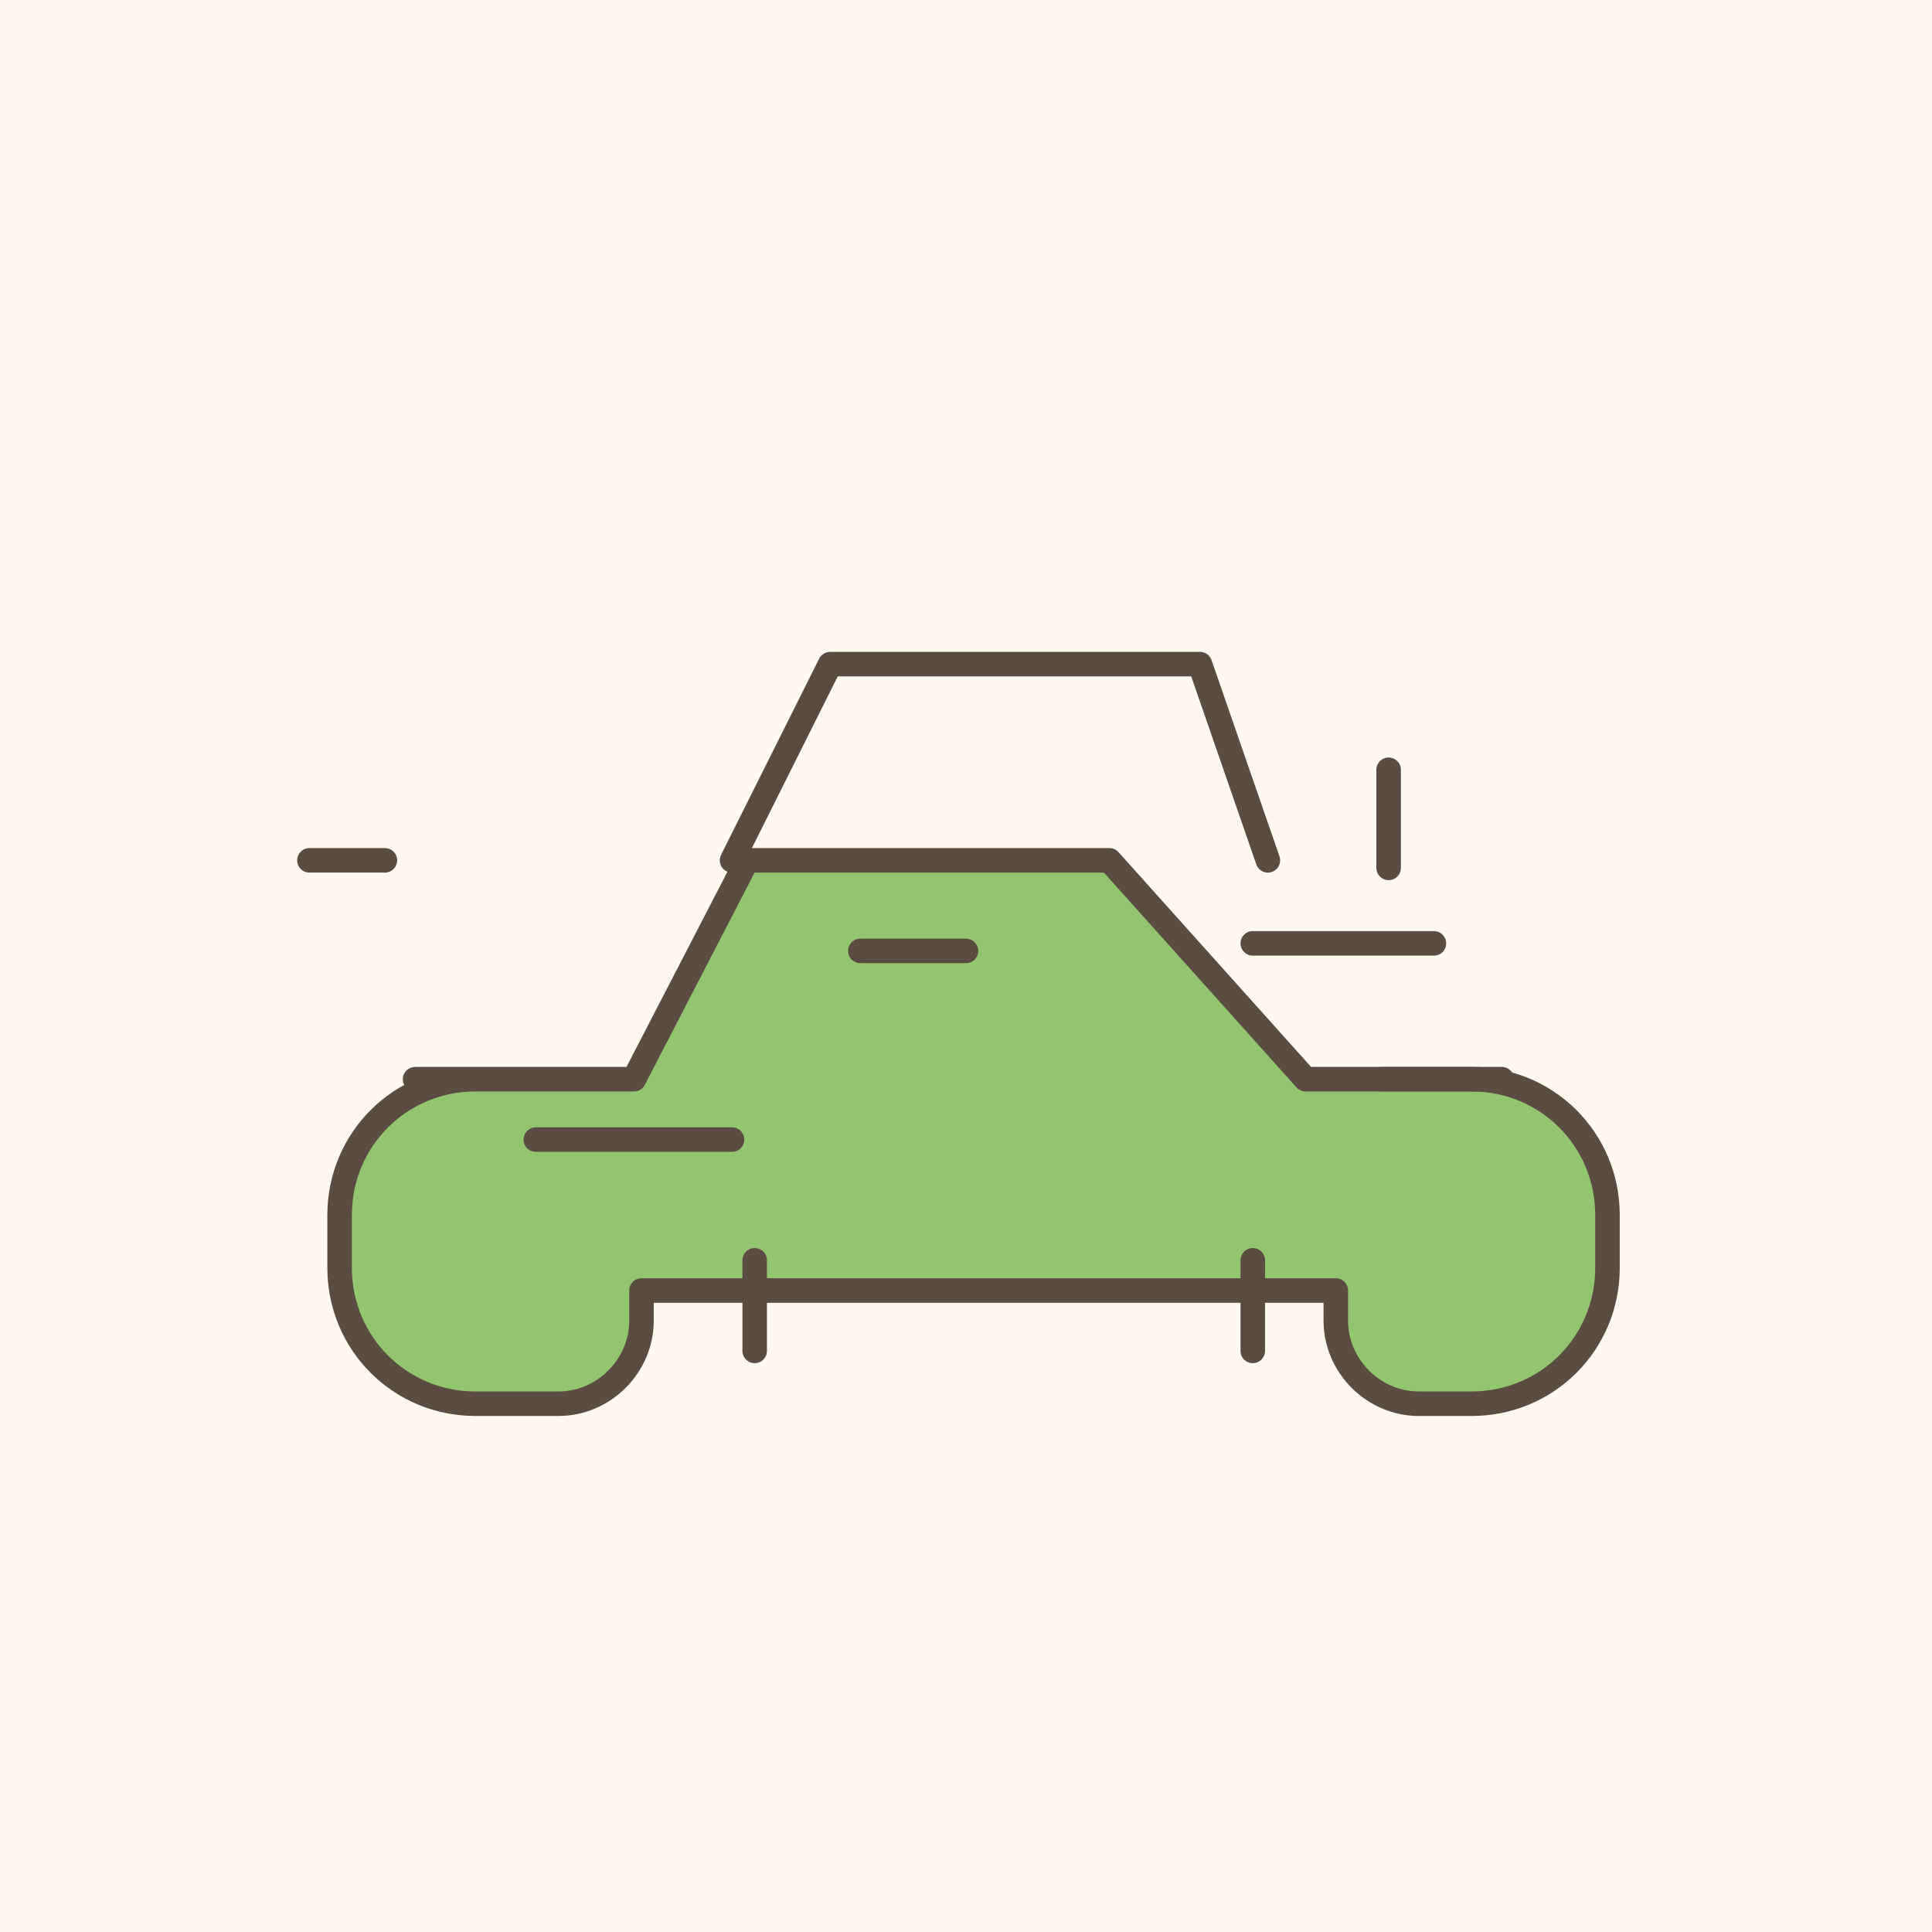
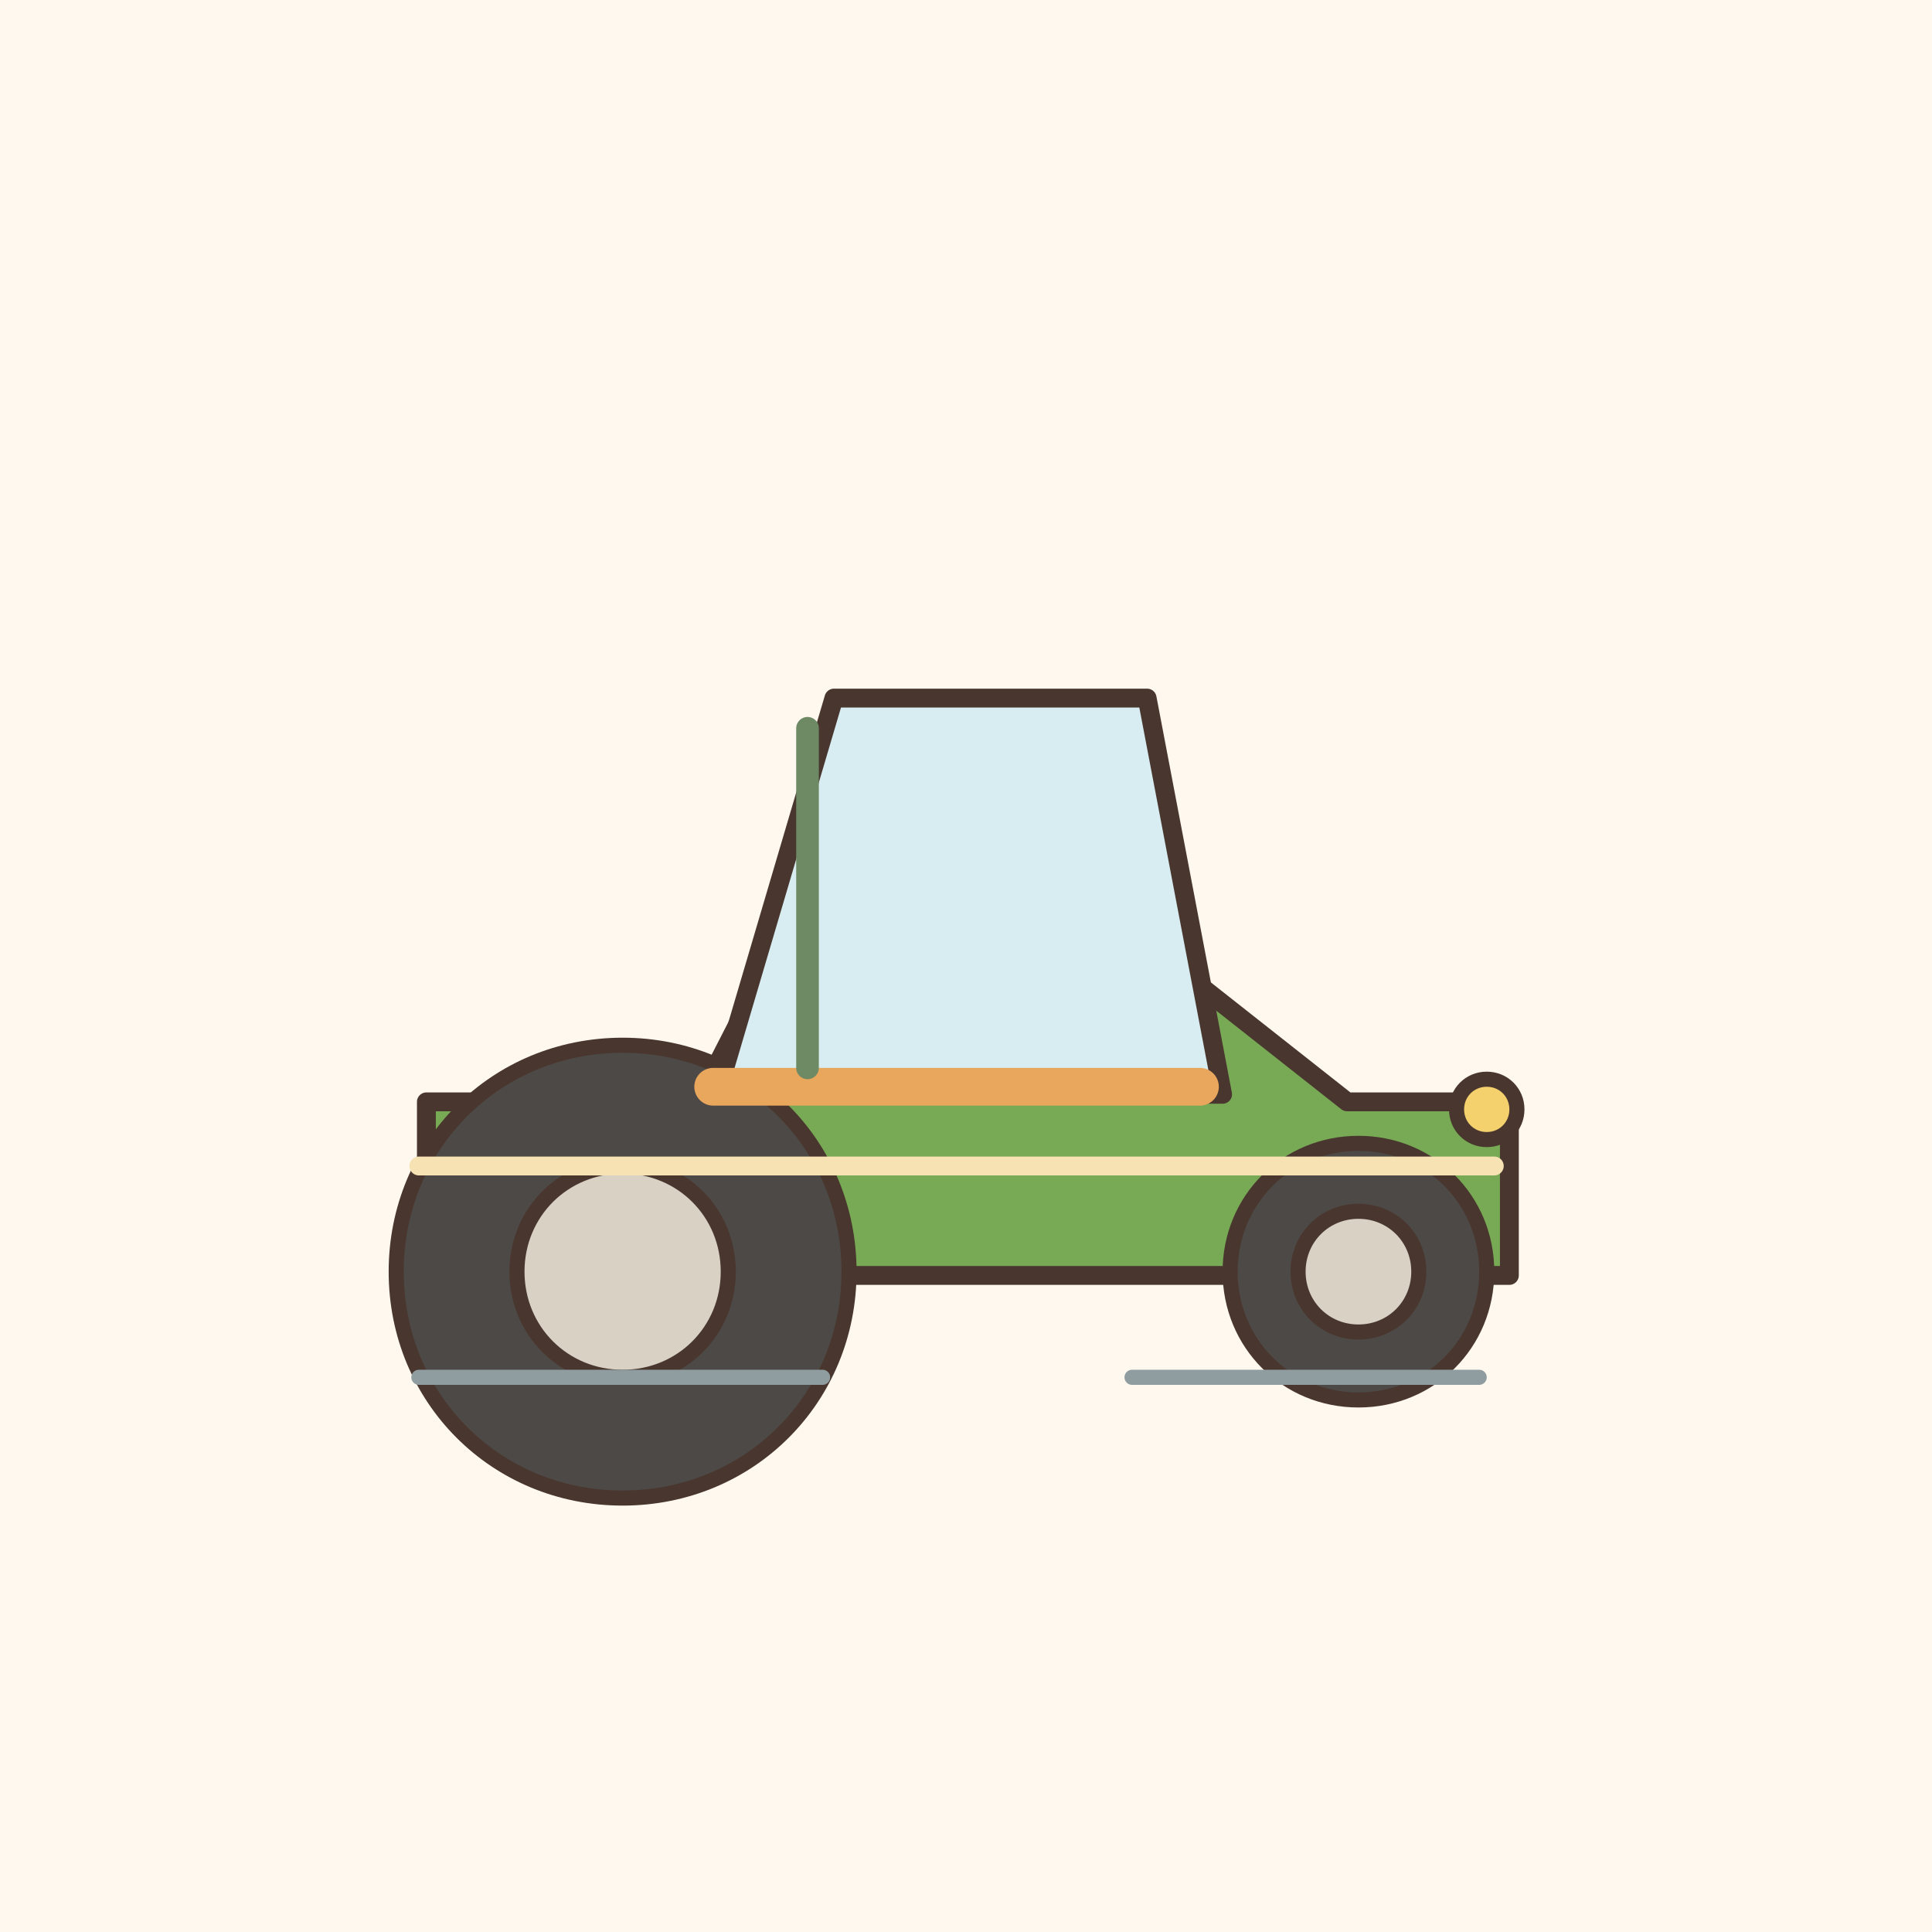
<svg xmlns="http://www.w3.org/2000/svg" width="512" height="512" viewBox="0 0 512 512">
  <rect width="512" height="512" fill="#FFF8EF" />
-   <g fill="none" stroke="#58483F" stroke-width="6.5" stroke-linecap="round" stroke-linejoin="round" opacity="0.98">
-     <path d="M110 286h58l30-58h96l52 58h44c20 0 36 16 36 36v14c0 20-16 36-36 36h-14c-12 0-22-10-22-22v-8H170v8c0 12-10 22-22 22h-22c-20 0-36-16-36-36v-14c0-20 16-36 36-36Z" fill="#91C36C" />
-     <path d="M194 228l26-52h98l18 52" />
-     <path d="M200 334v24" />
-     <path d="M332 334v24" />
-     <path d="M142 302h52" />
-     <path d="M228 252h28" />
-     <path d="M102 228h-20" />
-     <path d="M366 286h32" />
-     <path d="M368 230v-26" />
-     <path d="M332 250h48" />
+   <g>
+     <path d="M113 292 H185 L206 251 H305 L357 292 H400 V338 H113 Z" fill="#78AA55" stroke="#49372F" stroke-width="5" stroke-linecap="round" stroke-linejoin="round" />
+     <path d="M105 337 C105 303.4 131.4 277 165 277 C198.6 277 225 303.4 225 337 C225 370.6 198.6 397 165 397 C131.4 397 105 370.6 105 337 Z" fill="#4D4946" stroke="#49372F" stroke-width="4" stroke-linecap="round" stroke-linejoin="round" />
+     <path d="M137 337 C137 321.32 149.32 309 165 309 C180.68 309 193 321.32 193 337 C193 352.68 180.68 365 165 365 C149.32 365 137 352.68 137 337 Z" fill="#D8D1C4" stroke="#49372F" stroke-width="4" stroke-linecap="round" stroke-linejoin="round" />
+     <path d="M326 337 C326 317.96 340.96 303 360 303 C379.04 303 394 317.96 394 337 C394 356.04 379.04 371 360 371 C340.96 371 326 356.04 326 337 Z" fill="#4D4946" stroke="#49372F" stroke-width="4" stroke-linecap="round" stroke-linejoin="round" />
+     <path d="M344 337 C344 328.04 351.04 321 360 321 C368.96 321 376 328.04 376 337 C376 345.96 368.96 353 360 353 C351.04 353 344 345.96 344 337 Z" fill="#D8D1C4" stroke="#49372F" stroke-width="4" stroke-linecap="round" stroke-linejoin="round" />
+     <path d="M221 185 H304 L324 290 H190 Z" fill="#D7EDF2" stroke="#49372F" stroke-width="5" stroke-linecap="round" stroke-linejoin="round" />
+     <path d="M189 288 H318" fill="none" stroke="#E8A75C" stroke-width="10" stroke-linecap="round" stroke-linejoin="round" />
+     <path d="M214 193 V283" fill="none" stroke="#6E8A65" stroke-width="6" stroke-linecap="round" stroke-linejoin="round" />
+     <path d="M111 309 H396" fill="none" stroke="#F7E2B3" stroke-width="5" stroke-linecap="round" stroke-linejoin="round" />
+     <path d="M386 294 C386 289.52 389.52 286 394 286 C398.48 286 402 289.52 402 294 C402 298.48 398.48 302 394 302 C389.52 302 386 298.48 386 294 Z" fill="#F4D16D" stroke="#49372F" stroke-width="4" stroke-linecap="round" stroke-linejoin="round" />
+     <path d="M111 365 H218 M300 365 H392" fill="none" stroke="#8F9CA0" stroke-width="4" stroke-linecap="round" stroke-linejoin="round" />
  </g>
</svg>
